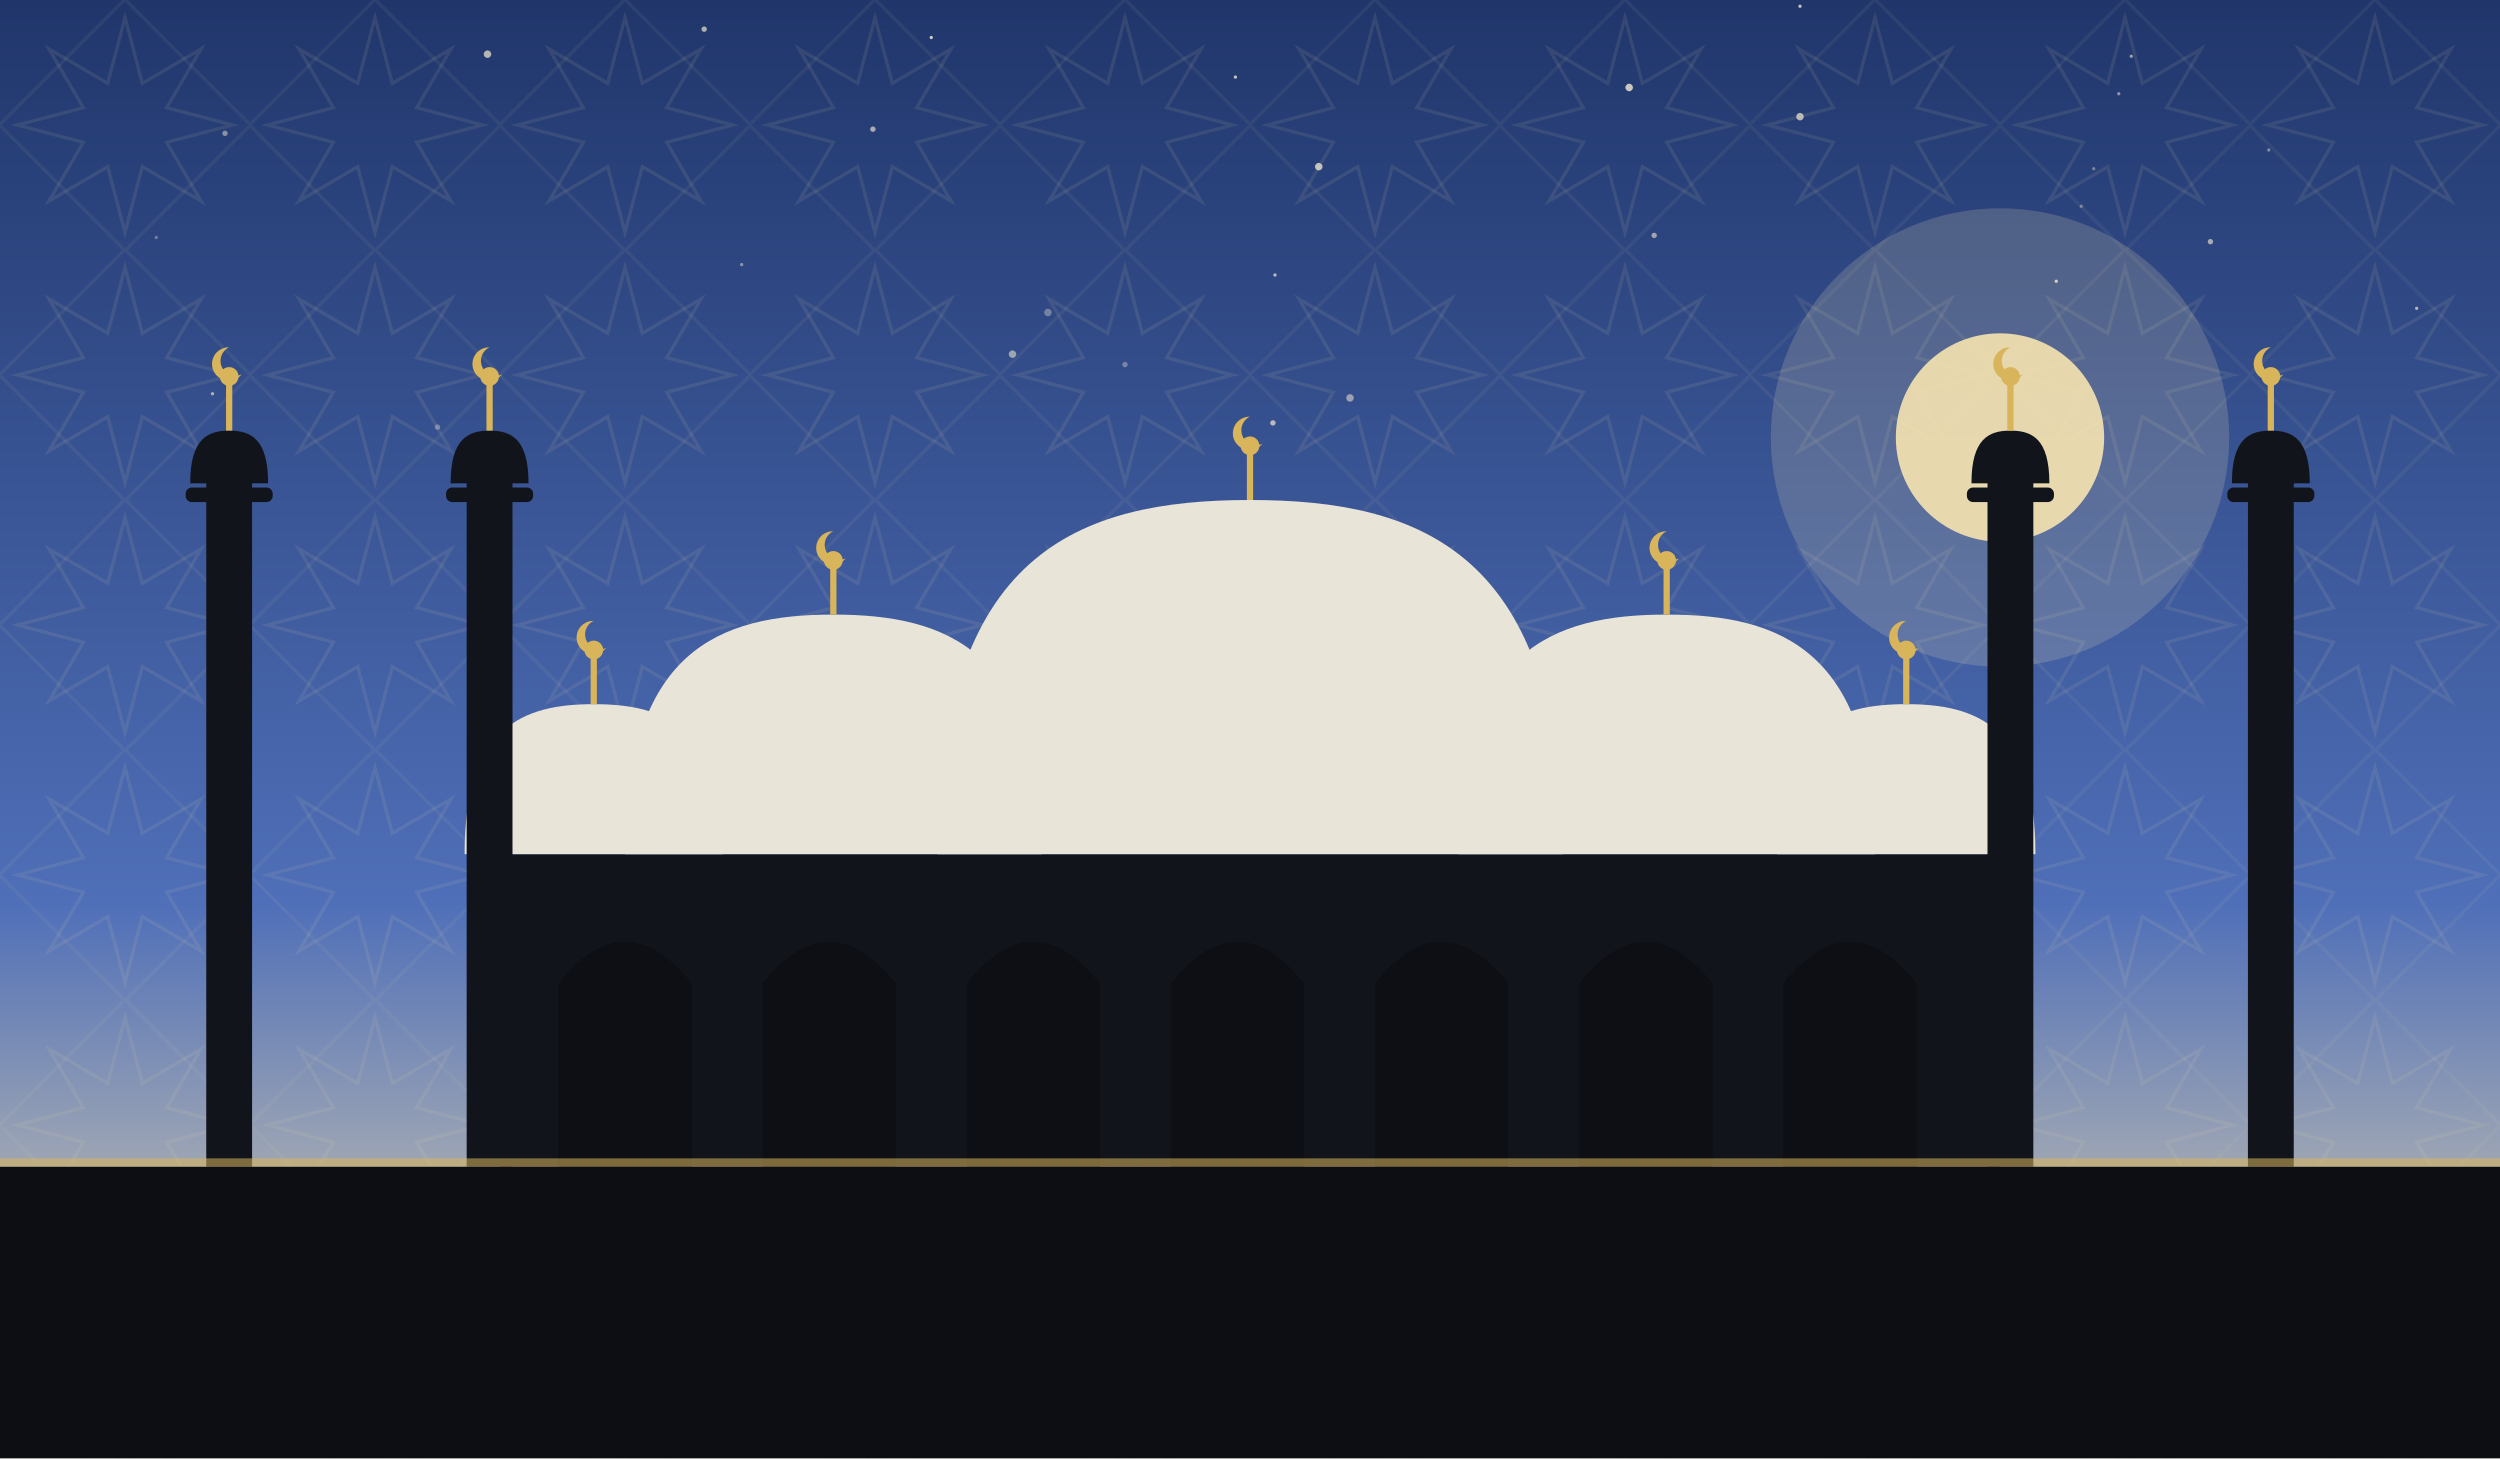
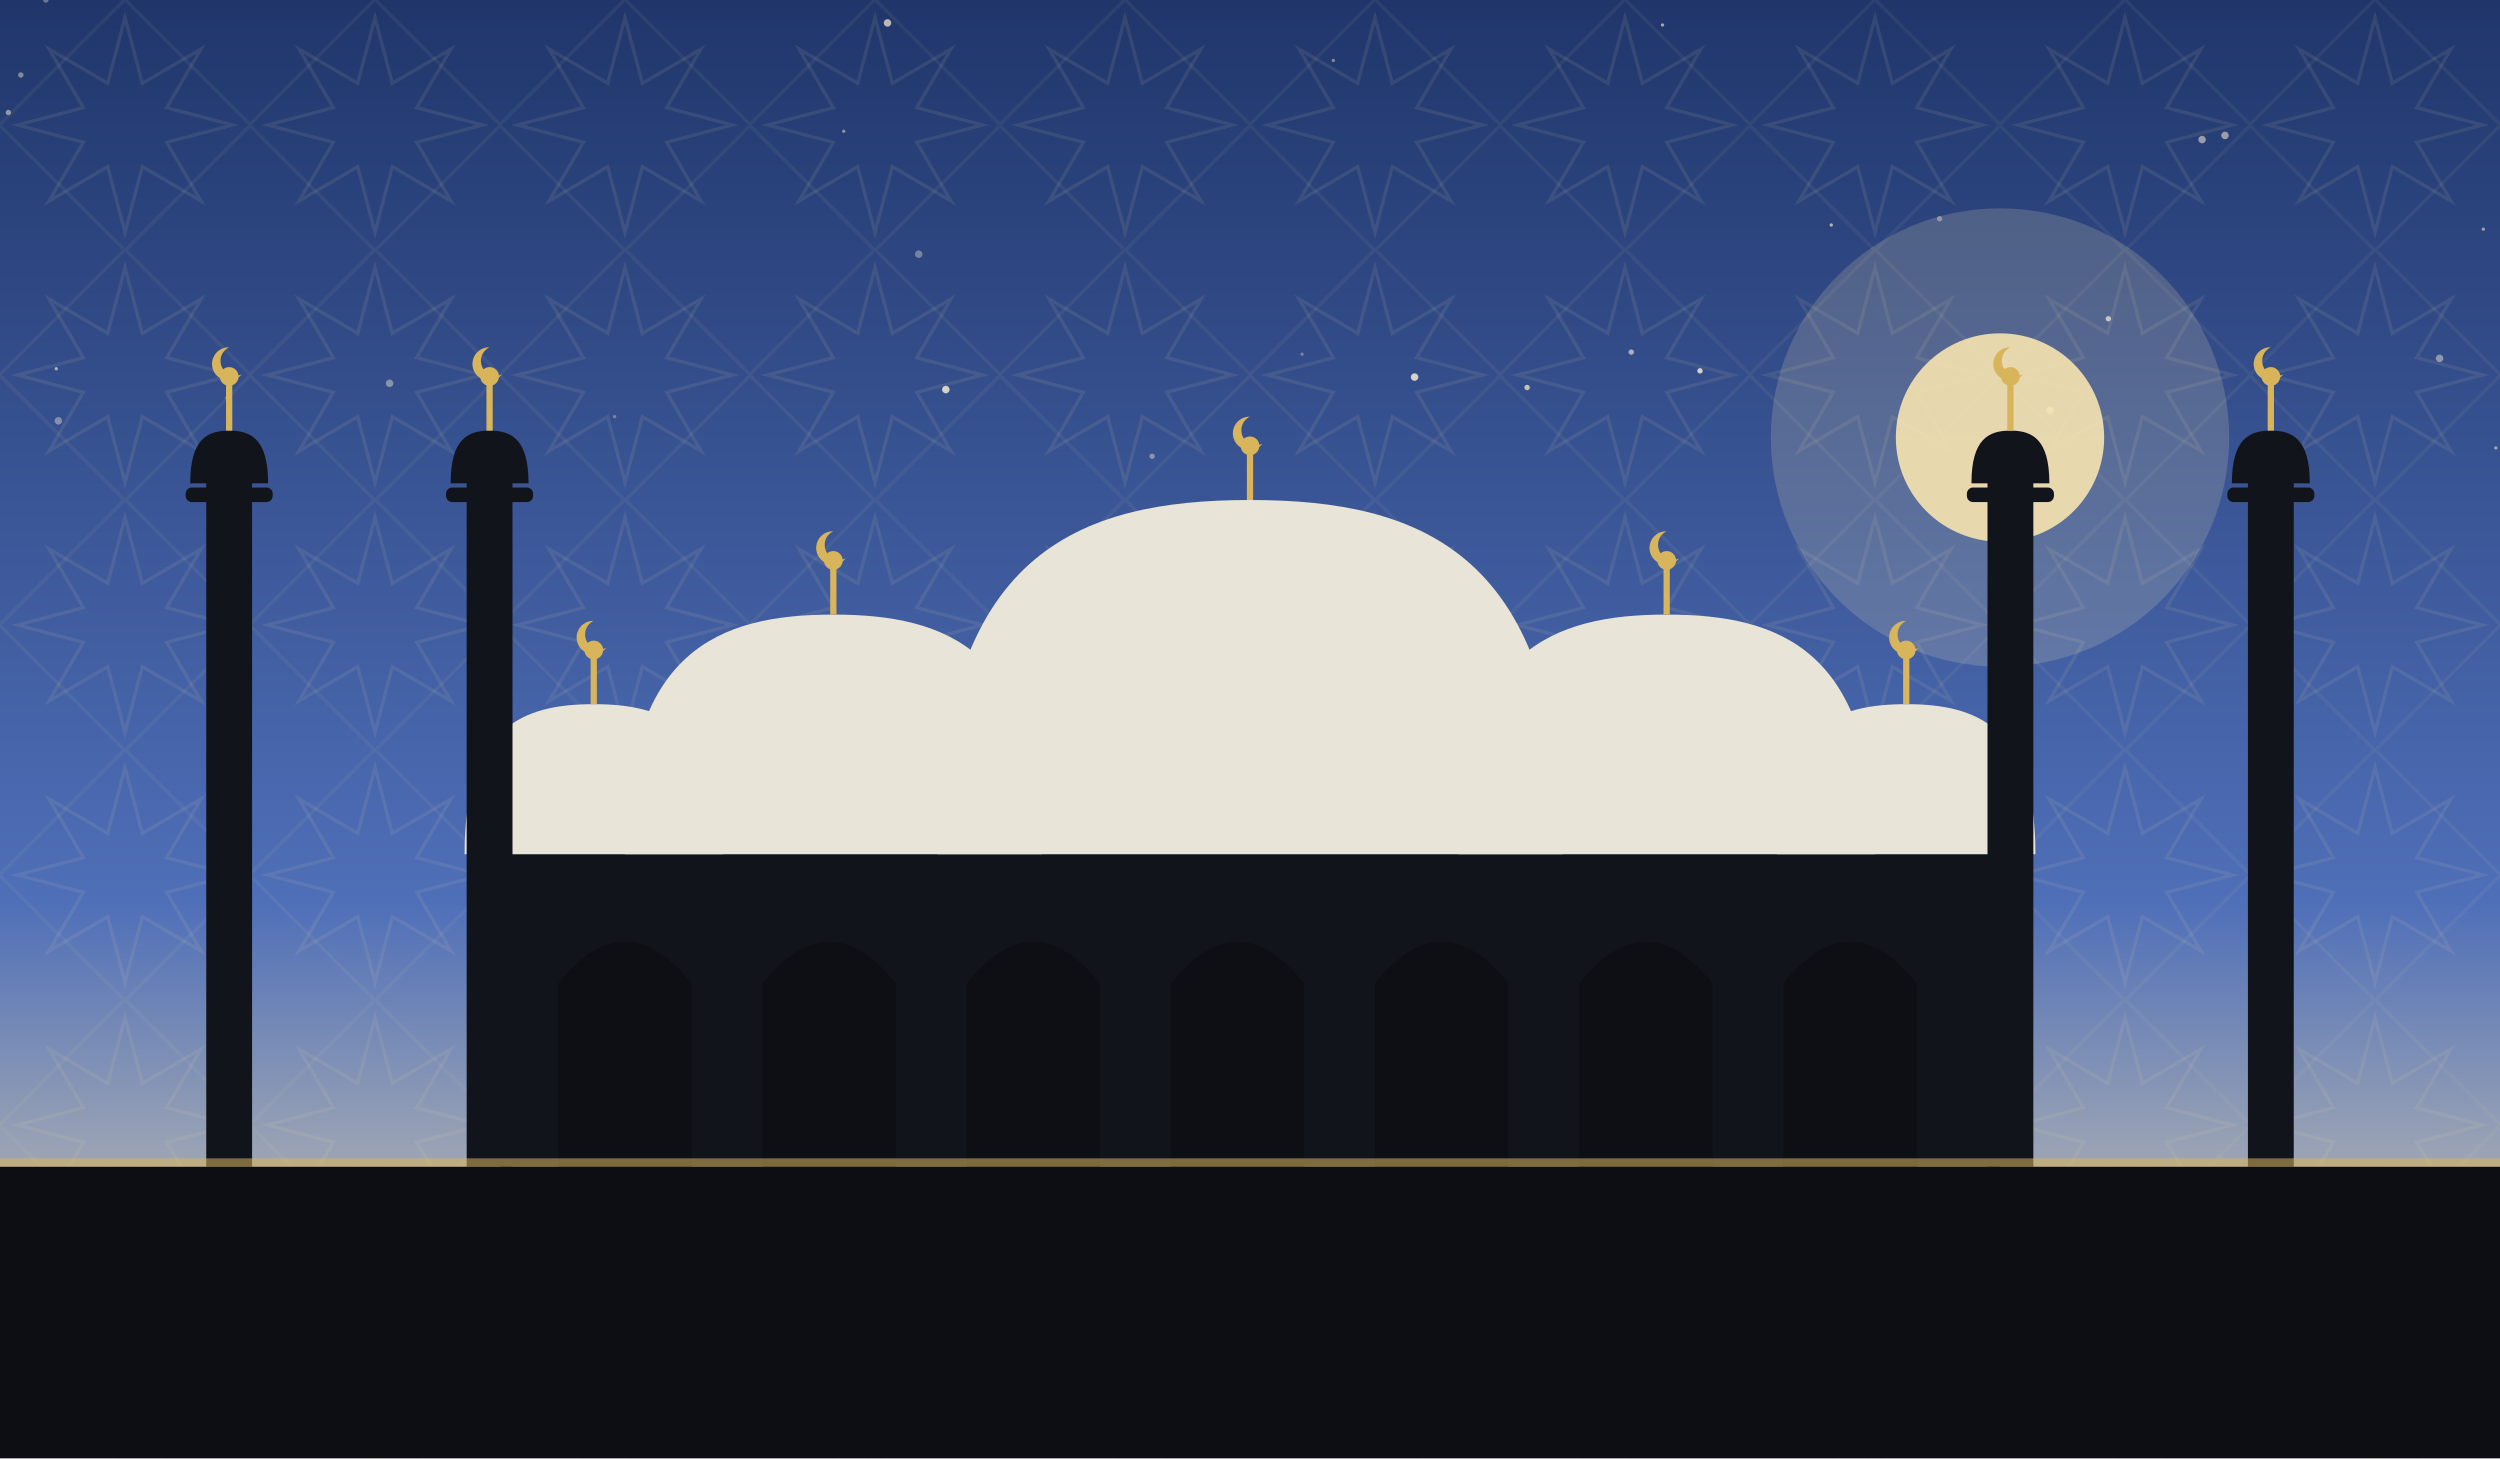
<svg xmlns="http://www.w3.org/2000/svg" viewBox="0 0 1200 700" role="img">
  <defs>
    <linearGradient id="sky" x1="0" y1="0" x2="0" y2="1">
      <stop offset="0" stop-color="#20366b" />
      <stop offset="0.62" stop-color="#4f6fb8" />
      <stop offset="1" stop-color="#f6e3b0" />
    </linearGradient>
    <pattern id="g1" width="120" height="120" patternUnits="userSpaceOnUse">
      <polygon points="111.6,60.0 80.0,68.3 96.5,96.5 68.3,80.0 60.0,111.6 51.7,80.0 23.5,96.5 40.0,68.3 8.4,60.0 40.0,51.7 23.5,23.5 51.7,40.0 60.0,8.4 68.3,40.0 96.5,23.5 80.0,51.7" fill="none" stroke="#e8d9a8" stroke-width="1.6" opacity="0.1" />
      <rect x="17.4" y="17.4" width="85.2" height="85.2" fill="none" stroke="#e8d9a8" stroke-width="1.6" opacity="0.07" transform="rotate(45 60.0 60.0)" />
    </pattern>
  </defs>
  <rect width="1200" height="700" fill="url(#sky)" />
  <rect width="1200" height="700" fill="url(#g1)" />
-   <circle cx="782" cy="42" r="1.8" fill="#f7ecd2" opacity="0.79" />
-   <circle cx="864" cy="3" r="0.8" fill="#f7ecd2" opacity="0.77" />
-   <circle cx="987" cy="135" r="0.8" fill="#f7ecd2" opacity="0.80" />
-   <circle cx="503" cy="150" r="1.8" fill="#f7ecd2" opacity="0.35" />
-   <circle cx="108" cy="64" r="1.3" fill="#f7ecd2" opacity="0.47" />
-   <circle cx="210" cy="205" r="1.3" fill="#f7ecd2" opacity="0.35" />
-   <circle cx="593" cy="37" r="0.8" fill="#f7ecd2" opacity="0.76" />
-   <circle cx="1089" cy="72" r="0.8" fill="#f7ecd2" opacity="0.43" />
-   <circle cx="234" cy="26" r="1.8" fill="#f7ecd2" opacity="0.69" />
-   <circle cx="356" cy="127" r="0.8" fill="#f7ecd2" opacity="0.47" />
-   <circle cx="999" cy="99" r="0.8" fill="#f7ecd2" opacity="0.36" />
-   <circle cx="75" cy="114" r="0.8" fill="#f7ecd2" opacity="0.35" />
-   <circle cx="1160" cy="148" r="0.8" fill="#f7ecd2" opacity="0.65" />
-   <circle cx="102" cy="189" r="0.8" fill="#f7ecd2" opacity="0.63" />
-   <circle cx="1005" cy="81" r="0.8" fill="#f7ecd2" opacity="0.40" />
-   <circle cx="1061" cy="116" r="1.3" fill="#f7ecd2" opacity="0.61" />
-   <circle cx="486" cy="170" r="1.8" fill="#f7ecd2" opacity="0.55" />
-   <circle cx="648" cy="191" r="1.8" fill="#f7ecd2" opacity="0.53" />
-   <circle cx="611" cy="203" r="1.3" fill="#f7ecd2" opacity="0.68" />
-   <circle cx="447" cy="18" r="0.8" fill="#f7ecd2" opacity="0.81" />
-   <circle cx="612" cy="132" r="0.8" fill="#f7ecd2" opacity="0.69" />
-   <circle cx="794" cy="113" r="1.3" fill="#f7ecd2" opacity="0.57" />
-   <circle cx="1017" cy="45" r="0.8" fill="#f7ecd2" opacity="0.50" />
-   <circle cx="633" cy="80" r="1.8" fill="#f7ecd2" opacity="0.75" />
-   <circle cx="338" cy="14" r="1.3" fill="#f7ecd2" opacity="0.67" />
-   <circle cx="540" cy="175" r="1.3" fill="#f7ecd2" opacity="0.35" />
-   <circle cx="1023" cy="27" r="0.8" fill="#f7ecd2" opacity="0.56" />
-   <circle cx="419" cy="62" r="1.3" fill="#f7ecd2" opacity="0.63" />
-   <circle cx="864" cy="56" r="1.8" fill="#f7ecd2" opacity="0.69" />
-   <circle cx="1086" cy="177" r="0.8" fill="#f7ecd2" opacity="0.57" />
+   <circle cx="27" cy="177" r="0.8" fill="#f7ecd2" opacity="0.64" />
+   <circle cx="949" cy="218" r="0.8" fill="#f7ecd2" opacity="0.67" />
+   <circle cx="1192" cy="110" r="0.8" fill="#f7ecd2" opacity="0.55" />
+   <circle cx="1068" cy="65" r="1.8" fill="#f7ecd2" opacity="0.55" />
+   <circle cx="553" cy="219" r="1.3" fill="#f7ecd2" opacity="0.42" />
+   <circle cx="295" cy="200" r="0.8" fill="#f7ecd2" opacity="0.35" />
+   <circle cx="798" cy="12" r="0.8" fill="#f7ecd2" opacity="0.61" />
+   <circle cx="454" cy="187" r="1.8" fill="#f7ecd2" opacity="0.83" />
+   <circle cx="679" cy="181" r="1.8" fill="#f7ecd2" opacity="0.84" />
+   <circle cx="441" cy="122" r="1.8" fill="#f7ecd2" opacity="0.37" />
+   <circle cx="4" cy="54" r="1.3" fill="#f7ecd2" opacity="0.51" />
+   <circle cx="640" cy="29" r="0.8" fill="#f7ecd2" opacity="0.45" />
+   <circle cx="405" cy="63" r="0.8" fill="#f7ecd2" opacity="0.50" />
+   <circle cx="187" cy="184" r="1.8" fill="#f7ecd2" opacity="0.43" />
+   <circle cx="10" cy="36" r="1.3" fill="#f7ecd2" opacity="0.45" />
+   <circle cx="426" cy="11" r="1.8" fill="#f7ecd2" opacity="0.71" />
+   <circle cx="931" cy="105" r="1.3" fill="#f7ecd2" opacity="0.40" />
+   <circle cx="733" cy="186" r="1.3" fill="#f7ecd2" opacity="0.73" />
+   <circle cx="816" cy="178" r="1.3" fill="#f7ecd2" opacity="0.83" />
+   <circle cx="1012" cy="153" r="1.3" fill="#f7ecd2" opacity="0.71" />
+   <circle cx="1057" cy="67" r="1.8" fill="#f7ecd2" opacity="0.54" />
+   <circle cx="879" cy="108" r="0.8" fill="#f7ecd2" opacity="0.67" />
+   <circle cx="22" cy="0" r="1.3" fill="#f7ecd2" opacity="0.35" />
+   <circle cx="1198" cy="215" r="0.8" fill="#f7ecd2" opacity="0.55" />
+   <circle cx="783" cy="169" r="1.3" fill="#f7ecd2" opacity="0.62" />
+   <circle cx="625" cy="170" r="0.8" fill="#f7ecd2" opacity="0.35" />
+   <circle cx="28" cy="202" r="1.8" fill="#f7ecd2" opacity="0.41" />
+   <circle cx="984" cy="197" r="1.8" fill="#f7ecd2" opacity="0.83" />
+   <circle cx="109" cy="191" r="0.8" fill="#f7ecd2" opacity="0.54" />
+   <circle cx="1171" cy="172" r="1.8" fill="#f7ecd2" opacity="0.47" />
  <circle cx="960" cy="210" r="110" fill="#f6e3b0" opacity="0.18" />
  <circle cx="960" cy="210" r="50" fill="#f6e3b0" opacity="0.9" />
  <rect x="240" y="410" width="720" height="150" fill="#12141c" />
  <path d="M 268 560 L 268 472 Q 300 432 332 472 L 332 560 Z" fill="#0c0e14" opacity="0.9" />
  <path d="M 366 560 L 366 472 Q 398 432 430 472 L 430 560 Z" fill="#0c0e14" opacity="0.9" />
  <path d="M 464 560 L 464 472 Q 496 432 528 472 L 528 560 Z" fill="#0c0e14" opacity="0.9" />
  <path d="M 562 560 L 562 472 Q 594 432 626 472 L 626 560 Z" fill="#0c0e14" opacity="0.9" />
  <path d="M 660 560 L 660 472 Q 692 432 724 472 L 724 560 Z" fill="#0c0e14" opacity="0.9" />
  <path d="M 758 560 L 758 472 Q 790 432 822 472 L 822 560 Z" fill="#0c0e14" opacity="0.9" />
  <path d="M 856 560 L 856 472 Q 888 432 920 472 L 920 560 Z" fill="#0c0e14" opacity="0.9" />
  <path d="M 450 410 C 450 265.5, 517.5 240, 600 240 C 682.5 240, 750 265.5, 750 410 Z" fill="#e9e4d8" />
  <line x1="600" y1="240" x2="600" y2="218" stroke="#d8b45a" stroke-width="3" />
  <circle cx="600" cy="214" r="4.5" fill="#d8b45a" />
  <path d="M 600 200 a 8 8 0 1 0 6 13 a 6.4 6.4 0 1 1 -6 -13 Z" fill="#d8b45a" />
  <path d="M 300 410 C 300 312.25, 345.0 295, 400 295 C 455.0 295, 500 312.25, 500 410 Z" fill="#e9e4d8" />
  <line x1="400" y1="295" x2="400" y2="273" stroke="#d8b45a" stroke-width="3" />
  <circle cx="400" cy="269" r="4.5" fill="#d8b45a" />
  <path d="M 400 255 a 8 8 0 1 0 6 13 a 6.4 6.4 0 1 1 -6 -13 Z" fill="#d8b45a" />
  <path d="M 700 410 C 700 312.25, 745.0 295, 800 295 C 855.0 295, 900 312.25, 900 410 Z" fill="#e9e4d8" />
  <line x1="800" y1="295" x2="800" y2="273" stroke="#d8b45a" stroke-width="3" />
  <circle cx="800" cy="269" r="4.5" fill="#d8b45a" />
  <path d="M 800 255 a 8 8 0 1 0 6 13 a 6.4 6.4 0 1 1 -6 -13 Z" fill="#d8b45a" />
  <path d="M 223 410 C 223 348.8, 250.9 338, 285 338 C 319.1 338, 347 348.8, 347 410 Z" fill="#e9e4d8" />
  <line x1="285" y1="338" x2="285" y2="316" stroke="#d8b45a" stroke-width="3" />
  <circle cx="285" cy="312" r="4.5" fill="#d8b45a" />
  <path d="M 285 298 a 8 8 0 1 0 6 13 a 6.4 6.4 0 1 1 -6 -13 Z" fill="#d8b45a" />
  <path d="M 853 410 C 853 348.8, 880.9 338, 915 338 C 949.1 338, 977 348.8, 977 410 Z" fill="#e9e4d8" />
  <line x1="915" y1="338" x2="915" y2="316" stroke="#d8b45a" stroke-width="3" />
  <circle cx="915" cy="312" r="4.5" fill="#d8b45a" />
  <path d="M 915 298 a 8 8 0 1 0 6 13 a 6.4 6.4 0 1 1 -6 -13 Z" fill="#d8b45a" />
  <rect x="99.0" y="230" width="22" height="330" fill="#12141c" />
  <rect x="89.1" y="234" width="41.8" height="7" rx="3" fill="#12141c" />
  <path d="M 91.3 232 C 91.3 210.495, 99.715 206.7, 110 206.7 C 120.285 206.7, 128.7 210.495, 128.7 232 Z" fill="#12141c" />
  <line x1="110" y1="206.7" x2="110" y2="184.7" stroke="#d8b45a" stroke-width="3" />
  <circle cx="110" cy="180.7" r="4.5" fill="#d8b45a" />
  <path d="M 110 166.7 a 8 8 0 1 0 6 13 a 6.4 6.4 0 1 1 -6 -13 Z" fill="#d8b45a" />
  <rect x="224.0" y="230" width="22" height="330" fill="#12141c" />
  <rect x="214.1" y="234" width="41.8" height="7" rx="3" fill="#12141c" />
  <path d="M 216.3 232 C 216.3 210.495, 224.715 206.7, 235 206.7 C 245.285 206.7, 253.7 210.495, 253.7 232 Z" fill="#12141c" />
  <line x1="235" y1="206.7" x2="235" y2="184.7" stroke="#d8b45a" stroke-width="3" />
  <circle cx="235" cy="180.7" r="4.5" fill="#d8b45a" />
  <path d="M 235 166.7 a 8 8 0 1 0 6 13 a 6.4 6.4 0 1 1 -6 -13 Z" fill="#d8b45a" />
  <rect x="954.0" y="230" width="22" height="330" fill="#12141c" />
  <rect x="944.1" y="234" width="41.8" height="7" rx="3" fill="#12141c" />
  <path d="M 946.3 232 C 946.3 210.495, 954.715 206.7, 965 206.7 C 975.285 206.7, 983.7 210.495, 983.7 232 Z" fill="#12141c" />
  <line x1="965" y1="206.7" x2="965" y2="184.7" stroke="#d8b45a" stroke-width="3" />
  <circle cx="965" cy="180.7" r="4.5" fill="#d8b45a" />
  <path d="M 965 166.7 a 8 8 0 1 0 6 13 a 6.4 6.4 0 1 1 -6 -13 Z" fill="#d8b45a" />
  <rect x="1079.0" y="230" width="22" height="330" fill="#12141c" />
  <rect x="1069.1" y="234" width="41.8" height="7" rx="3" fill="#12141c" />
  <path d="M 1071.3 232 C 1071.3 210.495, 1079.715 206.7, 1090 206.7 C 1100.285 206.7, 1108.7 210.495, 1108.7 232 Z" fill="#12141c" />
  <line x1="1090" y1="206.7" x2="1090" y2="184.7" stroke="#d8b45a" stroke-width="3" />
  <circle cx="1090" cy="180.7" r="4.5" fill="#d8b45a" />
  <path d="M 1090 166.7 a 8 8 0 1 0 6 13 a 6.4 6.4 0 1 1 -6 -13 Z" fill="#d8b45a" />
  <rect x="0" y="560" width="1200" height="140" fill="#0c0e14" />
  <rect x="0" y="556" width="1200" height="4" fill="#d8b45a" opacity="0.55" />
</svg>
